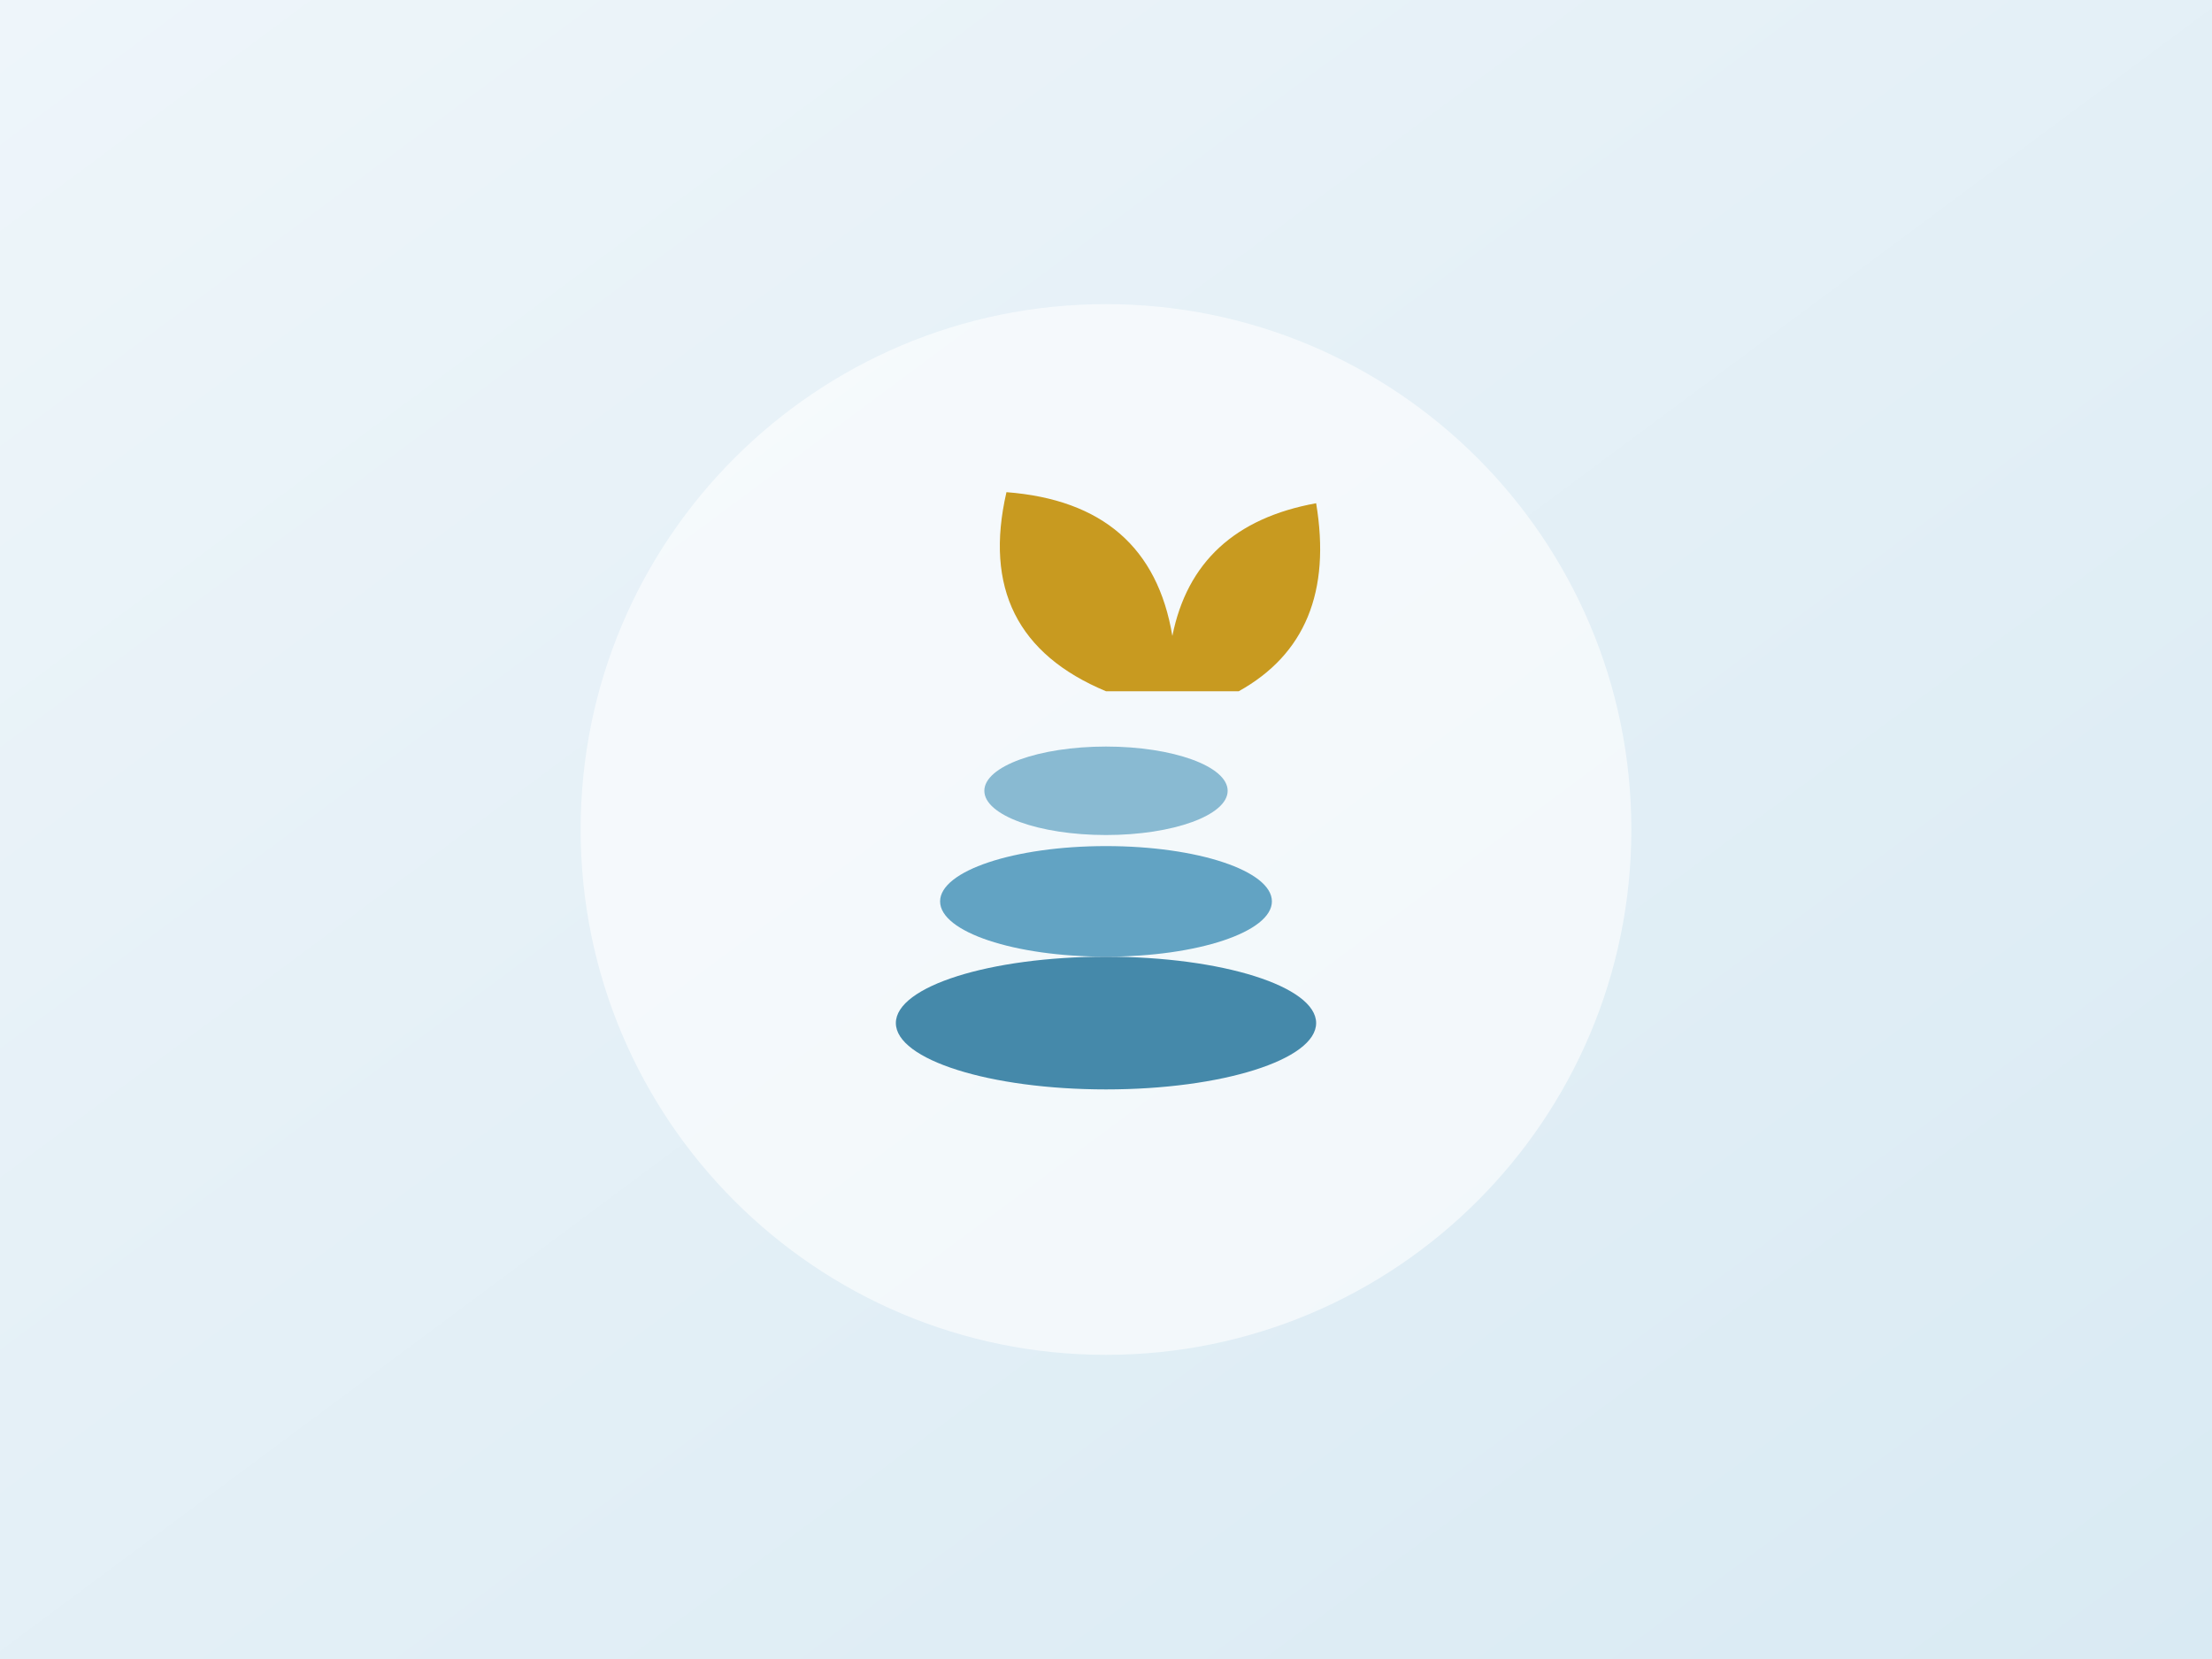
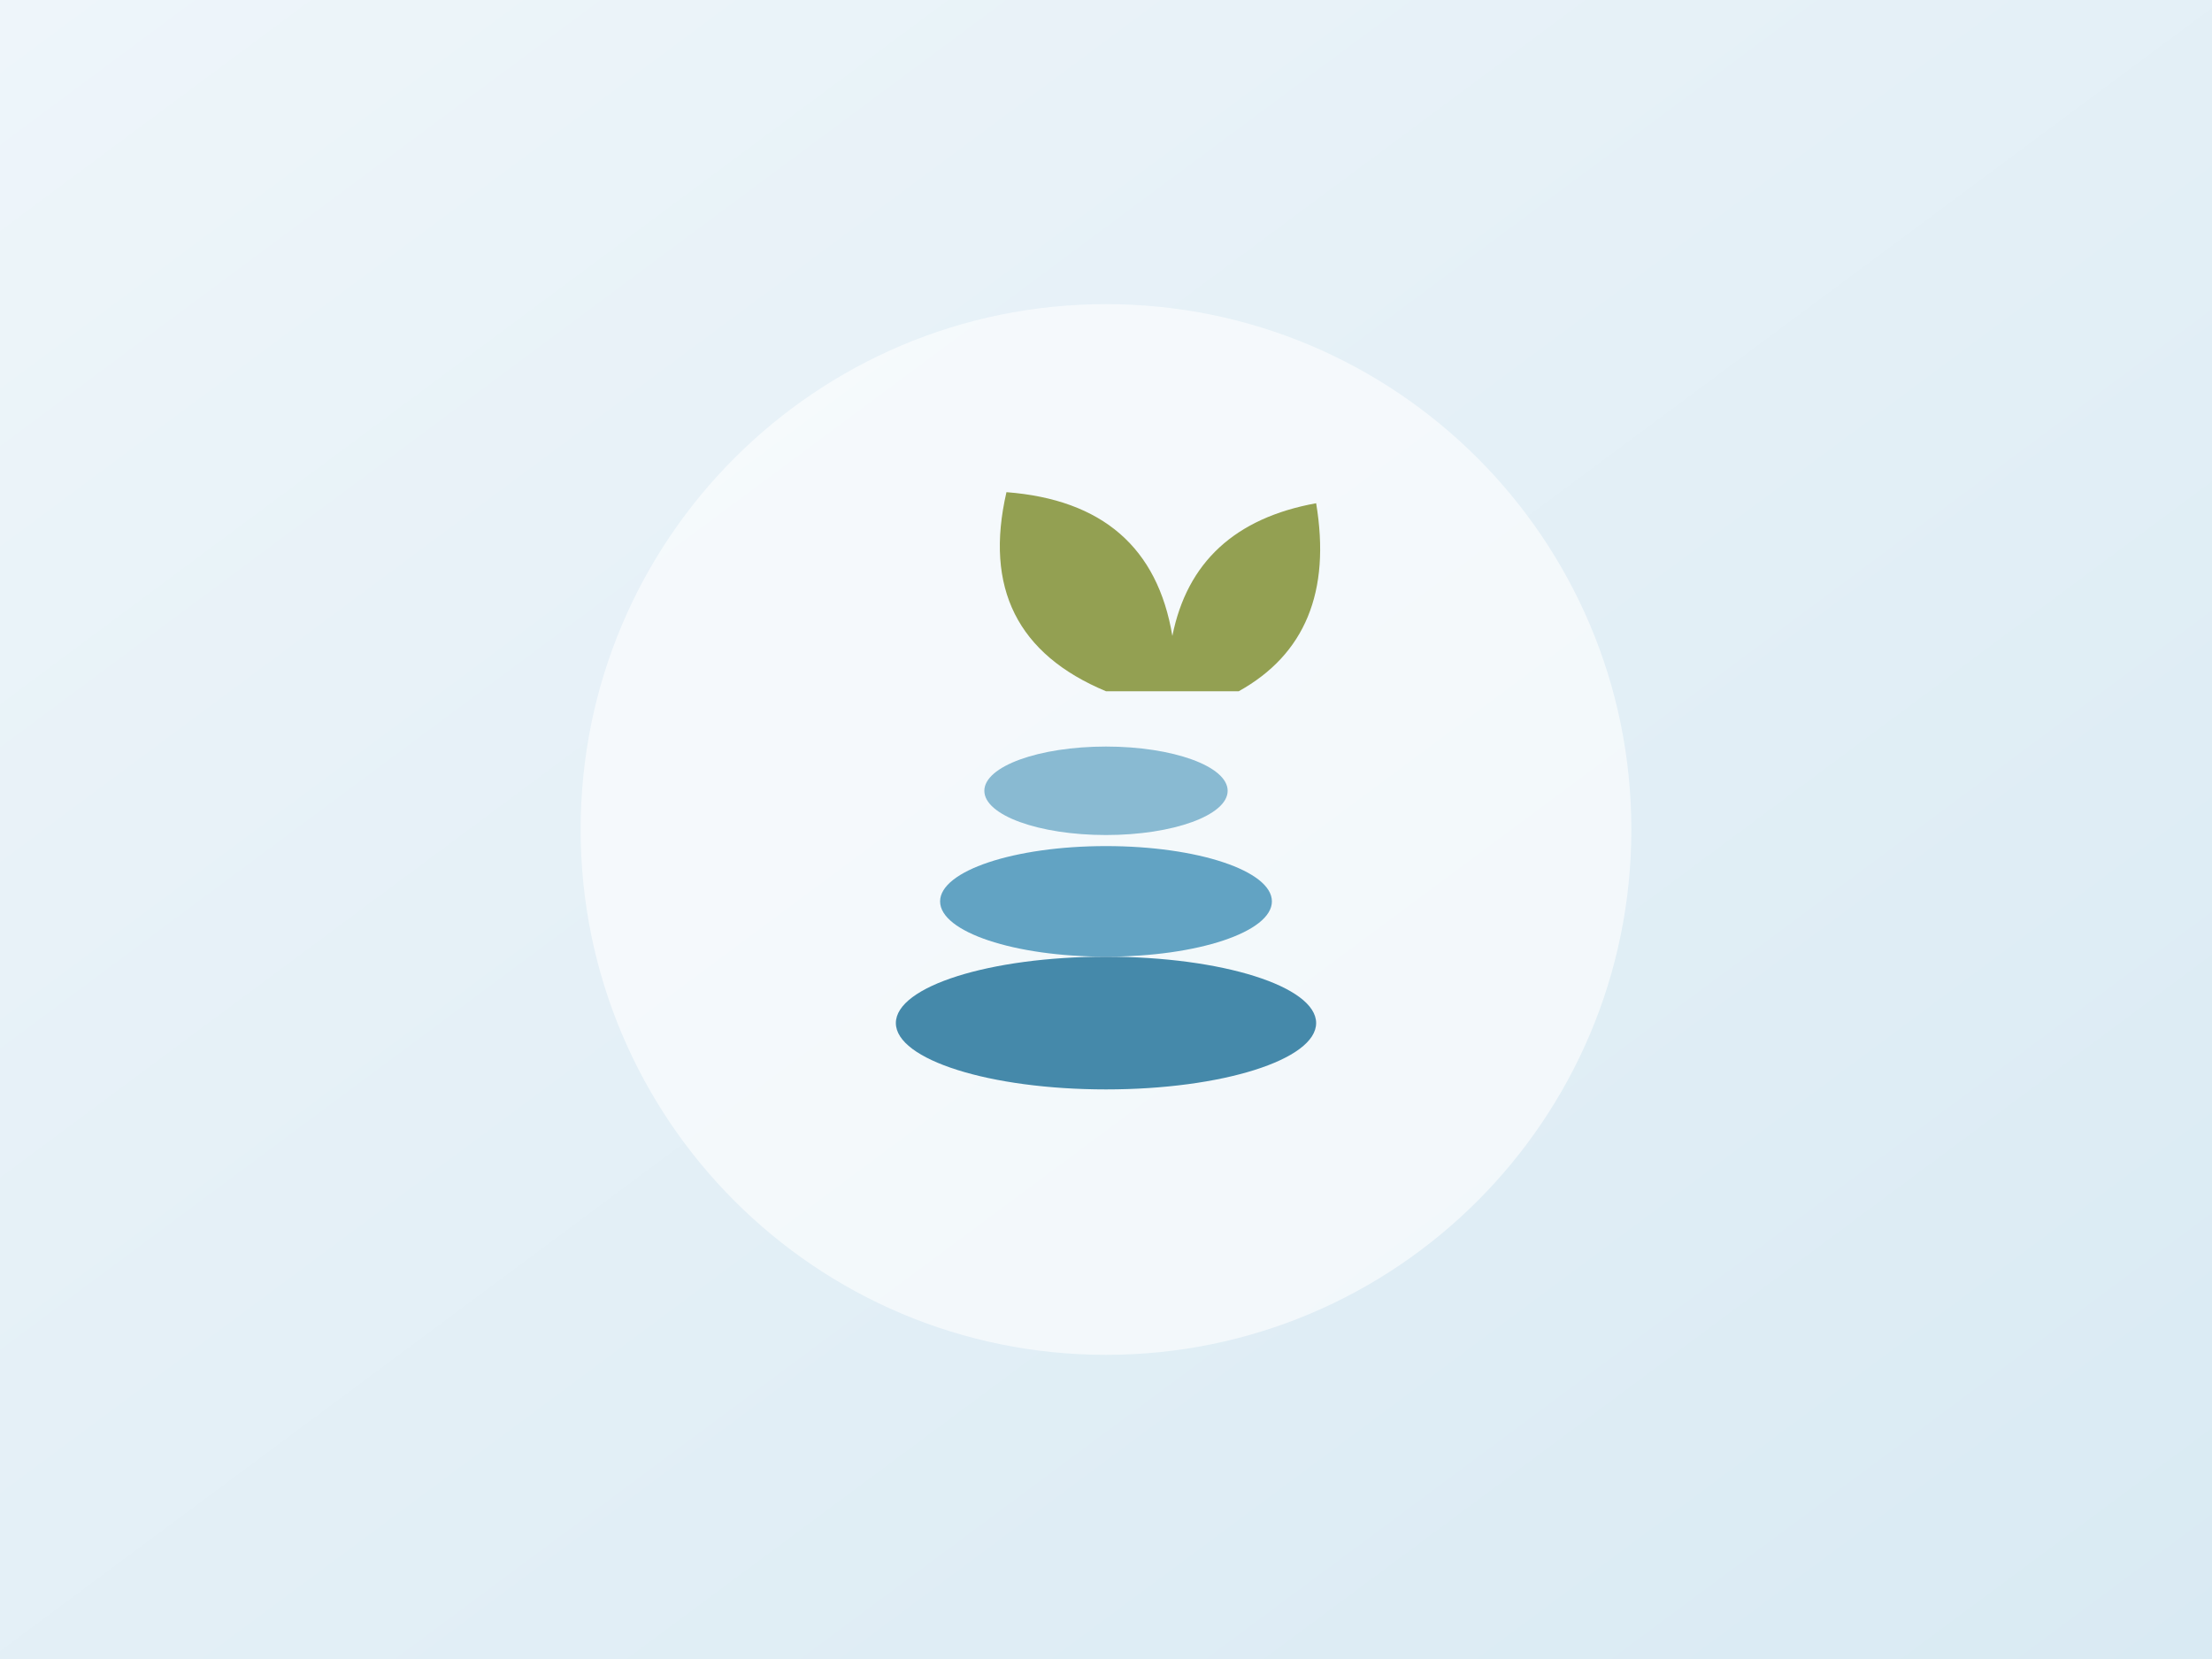
<svg xmlns="http://www.w3.org/2000/svg" viewBox="0 0 400 300">
  <defs>
    <linearGradient id="bg" x1="0" y1="0" x2="1" y2="1">
      <stop offset="0%" stop-color="#EEF5FA" />
      <stop offset="100%" stop-color="#D9EAF3" />
    </linearGradient>
  </defs>
  <rect width="400" height="300" fill="url(#bg)" />
  <circle cx="200" cy="150" r="95" fill="#FFFFFF" opacity="0.6" />
  <ellipse cx="200" cy="185" rx="38" ry="12" fill="#4589AA" />
  <ellipse cx="200" cy="163" rx="30" ry="10" fill="#62A3C3" />
  <ellipse cx="200" cy="143" rx="22" ry="8" fill="#89BAD2" />
-   <path d="M200 125 q-24 -10 -18 -36 q26 2 30 26 q4 -20 26 -24 q4 24 -14 34 z" fill="#C89A20" />
+   <path d="M200 125 q-24 -10 -18 -36 q26 2 30 26 q4 -20 26 -24 q4 24 -14 34 z" fill="#93A052" />
</svg>
